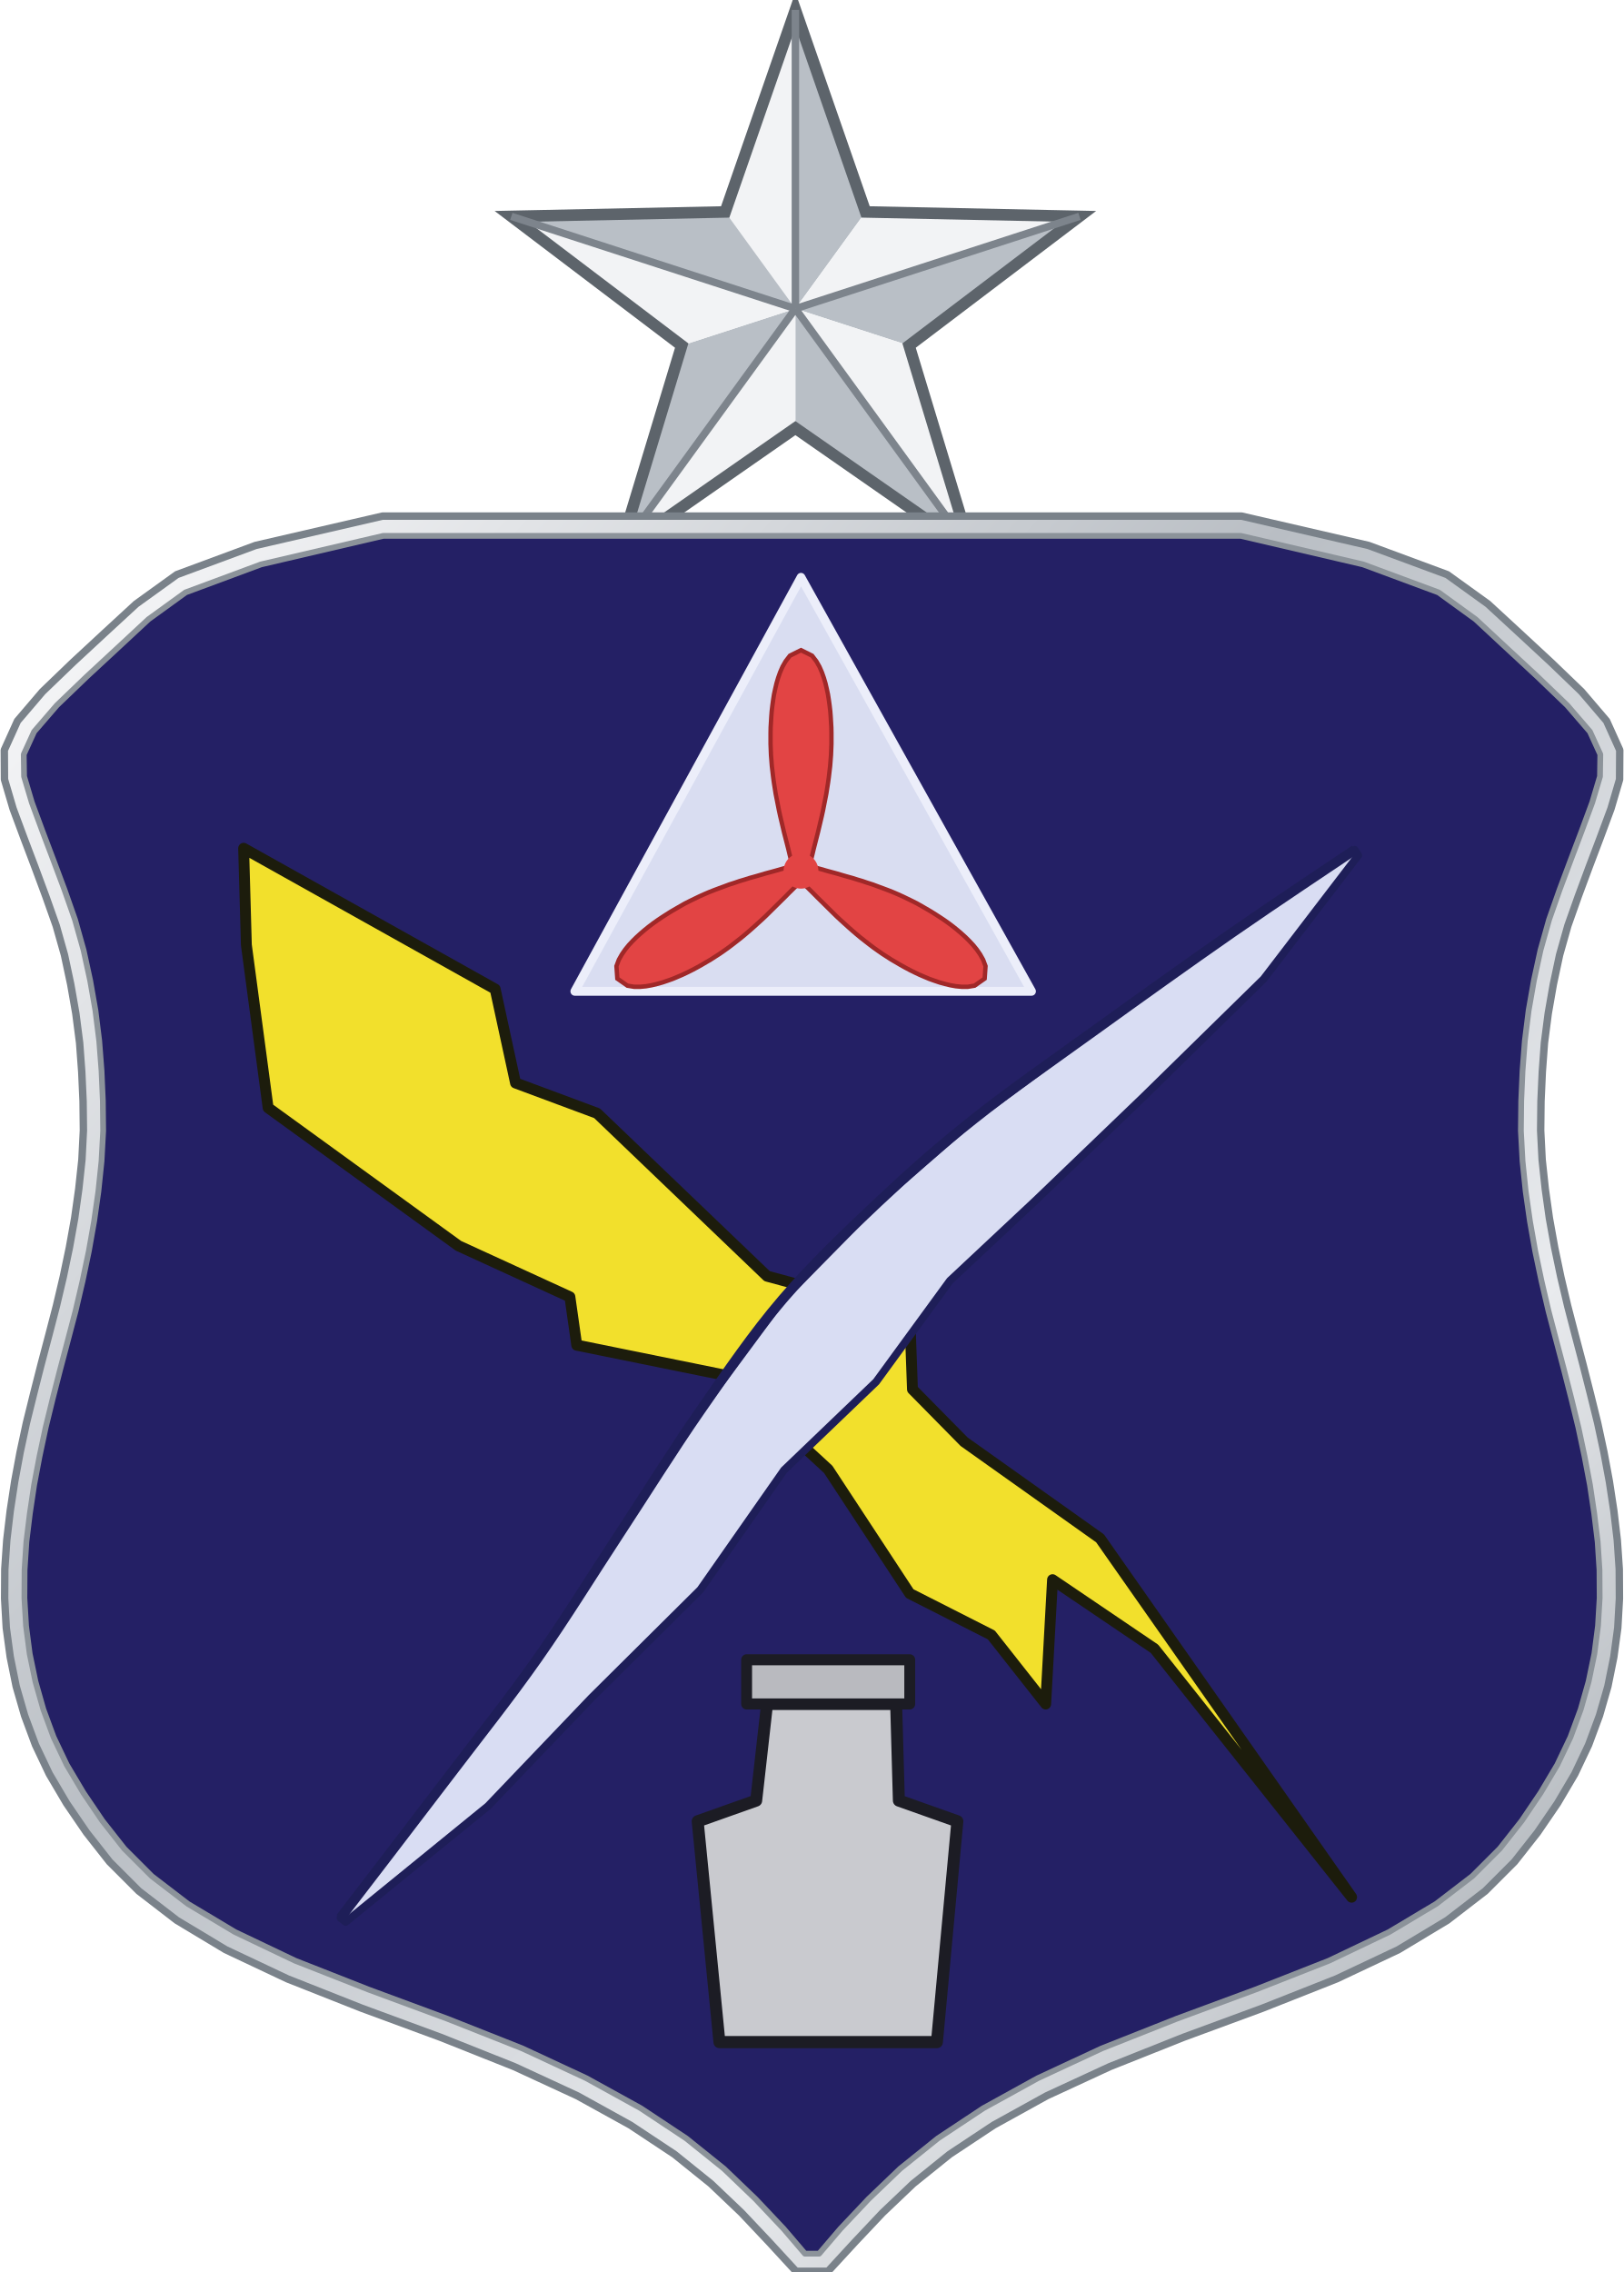
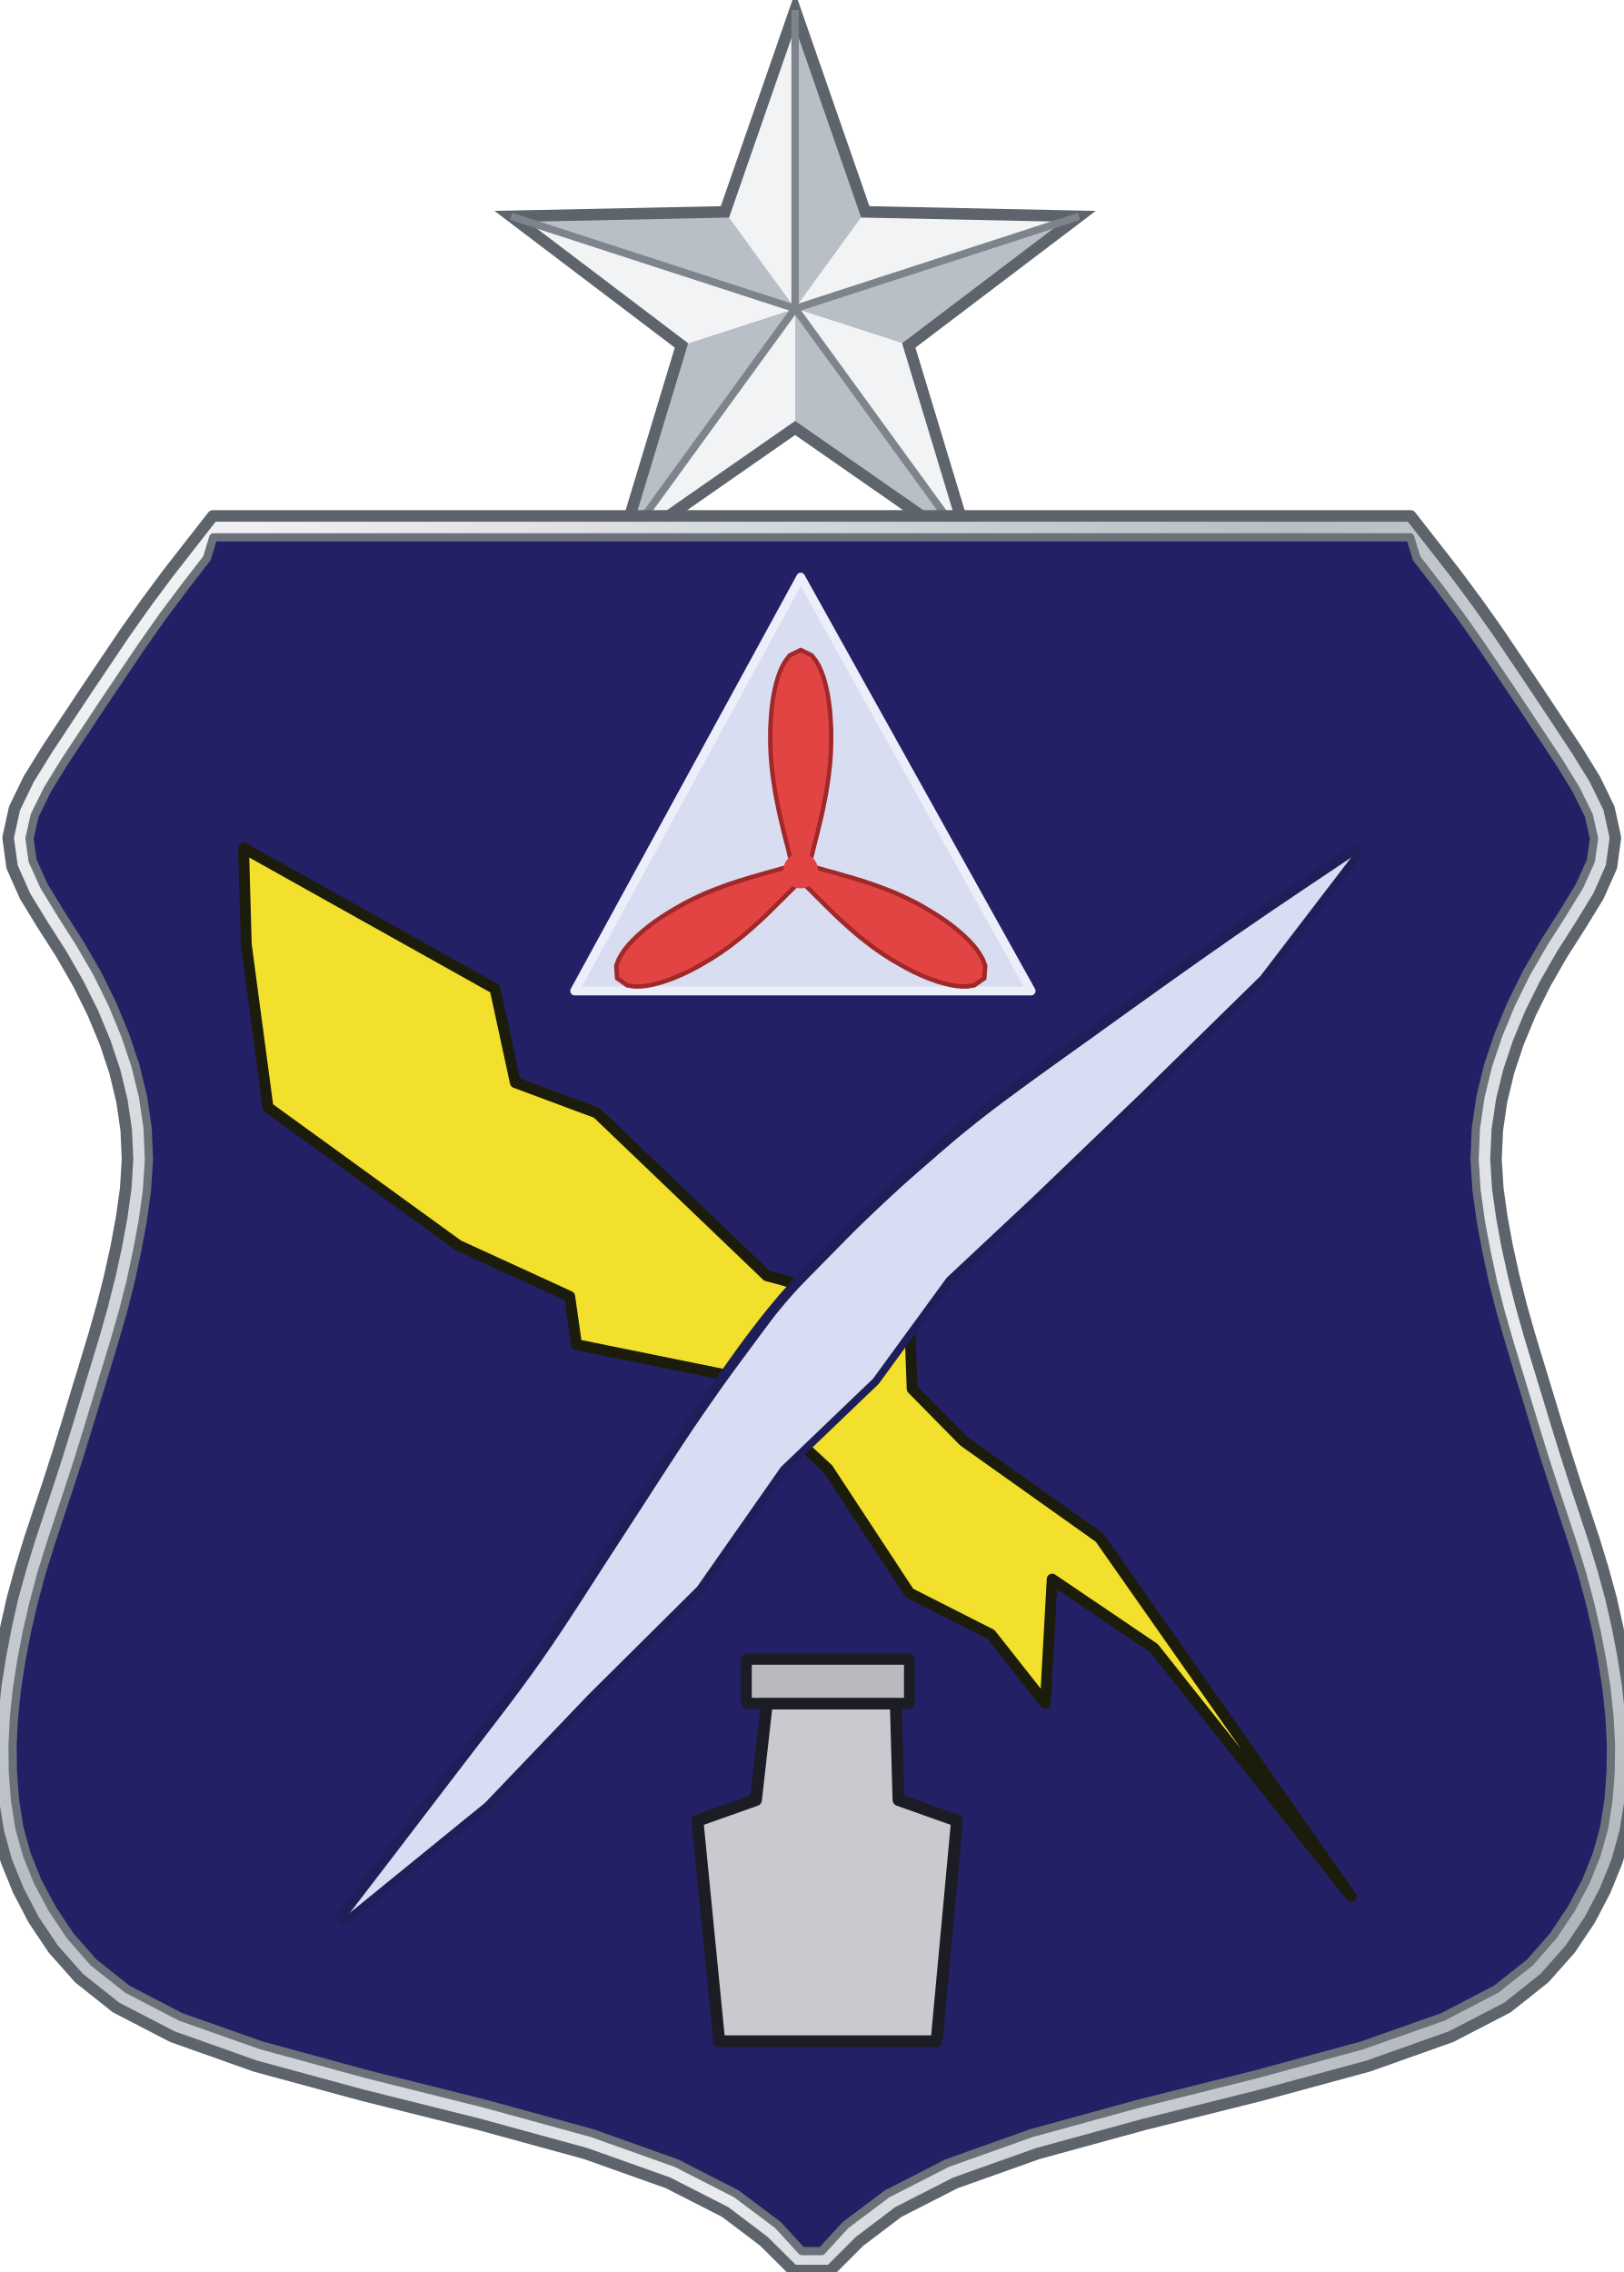
<svg xmlns="http://www.w3.org/2000/svg" width="1.25in" height="1.749in" viewBox="0 0 125 174.9" data-source="reference-art-measured" data-asset-id="enamel-public-affairs-senior">
-   <g transform="scale(0.729) translate(-35 0)">
-     <defs>
-       <linearGradient id="enamel-public-affairs-senior__g2-rim" x1="0" y1="0" x2="1" y2="1">
-         <stop offset="0" stop-color="#fdfdfe" />
-         <stop offset=".4" stop-color="#b9bec4" />
-         <stop offset=".7" stop-color="#e9ebee" />
-         <stop offset="1" stop-color="#8d949b" />
-       </linearGradient>
-       <linearGradient id="enamel-public-affairs-senior__g2-en" x1="0" y1="0" x2="0" y2="1">
-         <stop offset="0" stop-color="#242065" />
-         <stop offset="1" stop-color="#242065" />
-       </linearGradient>
-       <clipPath id="enamel-public-affairs-senior__g2-clip">
-         <path d="M23.97,1.20L16.56,2.93L11.98,4.63L9.73,6.26L7.88,7.98L5.97,9.75L4.17,11.48L2.79,13.08L2.16,14.46L2.18,15.80L2.65,17.38L3.29,19.11L3.96,20.88L4.63,22.67L5.27,24.49L5.79,26.34L6.19,28.18L6.51,30.00L6.74,31.84L6.88,33.66L6.96,35.48L6.98,37.31L6.88,39.15L6.69,40.98L6.43,42.80L6.11,44.61L5.73,46.42L5.31,48.22L4.84,50.01L4.37,51.79L3.92,53.55L3.49,55.31L3.12,57.05L2.79,58.79L2.53,60.53L2.32,62.25L2.21,63.96L2.20,65.66L2.30,67.35L2.52,69.04L2.87,70.73L3.35,72.42L3.97,74.10L4.77,75.78L5.78,77.48L6.93,79.18L8.26,80.87L9.93,82.54L12.12,84.22L14.98,85.93L18.63,87.67L23.08,89.42L27.89,91.20L32.41,92.99L36.30,94.80L39.60,96.62L42.36,98.45L44.65,100.29L46.57,102.13L48.27,103.93L49.57,105.45L50.43,105.45L51.73,103.93L53.43,102.13L55.35,100.29L57.64,98.45L60.40,96.62L63.70,94.80L67.59,92.99L72.11,91.20L76.92,89.42L81.37,87.67L85.02,85.93L87.88,84.22L90.07,82.54L91.74,80.87L93.07,79.18L94.22,77.48L95.23,75.78L96.03,74.10L96.65,72.42L97.13,70.73L97.48,69.04L97.70,67.35L97.80,65.66L97.79,63.96L97.68,62.25L97.47,60.53L97.21,58.79L96.88,57.05L96.51,55.31L96.08,53.55L95.63,51.79L95.16,50.01L94.69,48.22L94.27,46.42L93.89,44.61L93.57,42.80L93.31,40.98L93.12,39.15L93.02,37.31L93.04,35.48L93.12,33.66L93.26,31.84L93.49,30.00L93.81,28.18L94.21,26.34L94.73,24.49L95.37,22.67L96.04,20.88L96.71,19.11L97.35,17.38L97.82,15.80L97.84,14.46L97.21,13.08L95.83,11.48L94.03,9.75L92.12,7.98L90.27,6.26L88.02,4.63L83.44,2.93L76.03,1.20Z" />
-       </clipPath>
-       <pattern id="enamel-public-affairs-senior__g2-dot" width="1.8" height="1.8" patternUnits="userSpaceOnUse">
-         <rect width="1.8" height="1.8" fill="#2b2d33" />
-         <circle cx=".9" cy=".9" r=".6" fill="#e2e4e8" />
-       </pattern>
-       <pattern id="enamel-public-affairs-senior__g2-dot2" width="1.7" height="1.7" patternUnits="userSpaceOnUse">
-         <circle cx=".85" cy=".85" r=".5" fill="#1d1f27" />
-       </pattern>
-       <pattern id="enamel-public-affairs-senior__g2-dot3" width="1.6" height="1.6" patternUnits="userSpaceOnUse">
-         <circle cx=".8" cy=".8" r=".68" fill="#15161c" />
-       </pattern>
-       <linearGradient id="enamel-public-affairs-senior__g2-fade" x1="0" y1="0" x2="1" y2="1">
-         <stop offset="0" stop-color="#fff" stop-opacity=".95" />
-         <stop offset=".7" stop-color="#fff" stop-opacity=".1" />
-         <stop offset="1" stop-color="#fff" stop-opacity="0" />
-       </linearGradient>
-       <linearGradient id="enamel-public-affairs-senior__g2-lf" x1="0" y1="0" x2="1" y2="1">
-         <stop offset="0" stop-color="#ffffff" />
-         <stop offset=".45" stop-color="#dfe2e6" />
-         <stop offset="1" stop-color="#a9afb6" />
-       </linearGradient>
-       <linearGradient id="enamel-public-affairs-senior__g2-disc" x1="0" y1="0" x2="0" y2="1">
-         <stop offset="0" stop-color="#5a54b4" />
-         <stop offset="1" stop-color="#8a84de" />
-       </linearGradient>
-       <linearGradient id="enamel-public-affairs-senior__g2-book" x1="0" y1="0" x2="1" y2="1">
-         <stop offset="0" stop-color="#2447c0" />
-         <stop offset="1" stop-color="#1a2f94" />
-       </linearGradient>
-     </defs>
-     <g transform="translate(33.75 54.50) scale(1.74 1.74)">
-       <path d="M48.99,-12.59L44.73,-18.46L48.99,-30.72Z" fill="#f2f3f5" />
-       <path d="M48.99,-12.59L48.99,-30.72L53.25,-18.46Z" fill="#b9bfc6" />
-       <path d="M48.99,-12.59L53.25,-18.46L66.23,-18.19Z" fill="#f2f3f5" />
-       <path d="M48.99,-12.59L66.23,-18.19L55.89,-10.35Z" fill="#b9bfc6" />
-       <path d="M48.99,-12.59L55.89,-10.35L59.65,2.08Z" fill="#f2f3f5" />
-       <path d="M48.99,-12.59L59.65,2.08L48.99,-5.34Z" fill="#b9bfc6" />
-       <path d="M48.99,-12.59L48.99,-5.34L38.33,2.08Z" fill="#f2f3f5" />
-       <path d="M48.99,-12.59L38.33,2.08L42.09,-10.35Z" fill="#b9bfc6" />
-       <path d="M48.99,-12.59L42.09,-10.35L31.75,-18.19Z" fill="#f2f3f5" />
-       <path d="M48.99,-12.59L31.75,-18.19L44.73,-18.46Z" fill="#b9bfc6" />
-       <path d="M48.99,-30.72L53.25,-18.46L66.23,-18.19L55.89,-10.35L59.65,2.08L48.99,-5.34L38.33,2.08L42.09,-10.35L31.75,-18.19L44.73,-18.46Z" fill="none" stroke="#5d646b" stroke-width=".7" stroke-linejoin="miter" />
-       <path d="M48.99,-12.59L48.99,-30.72" stroke="#7d848c" stroke-width=".45" />
-       <path d="M48.99,-12.59L66.23,-18.19" stroke="#7d848c" stroke-width=".45" />
-       <path d="M48.99,-12.59L59.65,2.08" stroke="#7d848c" stroke-width=".45" />
-       <path d="M48.99,-12.59L38.33,2.08" stroke="#7d848c" stroke-width=".45" />
-       <path d="M48.99,-12.59L31.75,-18.19" stroke="#7d848c" stroke-width=".45" />
-       <path d="M23.93,0.00L16.23,1.78L11.45,3.55L8.98,5.33L7.06,7.10L5.14,8.88L3.30,10.65L1.78,12.43L0.98,14.20L0.99,15.98L1.51,17.75L2.17,19.53L2.84,21.30L3.50,23.08L4.13,24.86L4.63,26.63L5.01,28.41L5.32,30.18L5.55,31.96L5.68,33.73L5.76,35.51L5.78,37.28L5.69,39.06L5.50,40.83L5.25,42.61L4.93,44.39L4.56,46.16L4.14,47.94L3.68,49.71L3.21,51.49L2.76,53.26L2.32,55.04L1.94,56.81L1.61,58.59L1.34,60.36L1.13,62.14L1.01,63.91L1.00,65.69L1.10,67.47L1.34,69.24L1.70,71.02L2.21,72.79L2.87,74.57L3.71,76.34L4.76,78.12L5.97,79.89L7.37,81.67L9.14,83.44L11.45,85.22L14.41,87.00L18.16,88.77L22.66,90.55L27.46,92.32L31.93,94.10L35.76,95.87L38.98,97.65L41.65,99.42L43.86,101.20L45.72,102.97L47.40,104.75L49.03,106.52L50.97,106.52L52.60,104.75L54.28,102.97L56.14,101.20L58.35,99.42L61.02,97.65L64.24,95.87L68.07,94.10L72.54,92.32L77.34,90.55L81.84,88.77L85.59,87.00L88.55,85.22L90.86,83.44L92.63,81.67L94.03,79.89L95.24,78.12L96.29,76.34L97.13,74.57L97.79,72.79L98.30,71.02L98.66,69.24L98.90,67.47L99.00,65.69L98.99,63.91L98.87,62.14L98.66,60.36L98.39,58.59L98.06,56.81L97.68,55.04L97.24,53.26L96.79,51.49L96.32,49.71L95.86,47.94L95.44,46.16L95.07,44.39L94.75,42.61L94.50,40.83L94.31,39.06L94.22,37.28L94.24,35.51L94.32,33.73L94.45,31.96L94.68,30.18L94.99,28.41L95.37,26.63L95.87,24.86L96.50,23.08L97.16,21.30L97.83,19.53L98.49,17.75L99.01,15.98L99.02,14.20L98.22,12.43L96.70,10.65L94.86,8.88L92.94,7.10L91.02,5.33L88.55,3.55L83.77,1.78L76.07,0.00Z" fill="url(#enamel-public-affairs-senior__g2-rim)" stroke="#7a828a" stroke-width=".45" stroke-linejoin="round" />
-       <path d="M23.97,1.20L16.56,2.93L11.98,4.63L9.73,6.26L7.88,7.98L5.97,9.75L4.17,11.48L2.79,13.08L2.16,14.46L2.18,15.80L2.65,17.38L3.29,19.11L3.96,20.88L4.63,22.67L5.27,24.49L5.79,26.34L6.19,28.18L6.51,30.00L6.74,31.84L6.88,33.66L6.96,35.48L6.98,37.31L6.88,39.15L6.69,40.98L6.43,42.80L6.11,44.61L5.73,46.42L5.31,48.22L4.84,50.01L4.37,51.79L3.92,53.55L3.49,55.31L3.12,57.05L2.79,58.79L2.53,60.53L2.32,62.25L2.21,63.96L2.20,65.66L2.30,67.35L2.52,69.04L2.87,70.73L3.35,72.42L3.97,74.10L4.77,75.78L5.78,77.48L6.93,79.18L8.26,80.87L9.93,82.54L12.12,84.22L14.98,85.93L18.63,87.67L23.08,89.42L27.89,91.20L32.41,92.99L36.30,94.80L39.60,96.62L42.36,98.45L44.65,100.29L46.57,102.13L48.27,103.93L49.57,105.45L50.43,105.45L51.73,103.93L53.43,102.13L55.35,100.29L57.64,98.45L60.40,96.62L63.70,94.80L67.59,92.99L72.11,91.20L76.92,89.42L81.37,87.67L85.02,85.93L87.88,84.22L90.07,82.54L91.74,80.87L93.07,79.18L94.22,77.48L95.23,75.78L96.03,74.10L96.65,72.42L97.13,70.73L97.48,69.04L97.70,67.35L97.80,65.66L97.79,63.96L97.68,62.25L97.47,60.53L97.21,58.79L96.88,57.05L96.51,55.31L96.08,53.55L95.63,51.79L95.16,50.01L94.69,48.22L94.27,46.42L93.89,44.61L93.57,42.80L93.31,40.98L93.12,39.15L93.02,37.31L93.04,35.48L93.12,33.66L93.26,31.84L93.49,30.00L93.81,28.18L94.21,26.34L94.73,24.49L95.37,22.67L96.04,20.88L96.71,19.11L97.35,17.38L97.82,15.80L97.84,14.46L97.21,13.08L95.83,11.48L94.03,9.75L92.12,7.98L90.27,6.26L88.02,4.63L83.44,2.93L76.03,1.20Z" fill="url(#enamel-public-affairs-senior__g2-en)" stroke="#8c939a" stroke-width=".35" stroke-linejoin="round" />
-       <g clip-path="url(#enamel-public-affairs-senior__g2-clip)">
-         <g transform="matrix(0.66 0 0 0.67 -29.87 -25.90)">
-           <path d="M120.00,44.20L99.20,81.70L141.20,81.70Z" fill="#d9ddf1" stroke="#eceefa" stroke-width="0.8" stroke-linejoin="round" stroke-linecap="round" />
-           <path d="M120.70,70.80L120.80,70.30L120.92,69.80L121.05,69.30L121.17,68.80L121.30,68.30L121.43,67.80L121.56,67.30L121.68,66.80L121.80,66.30L121.92,65.80L122.03,65.30L122.13,64.80L122.23,64.30L122.33,63.80L122.41,63.30L122.49,62.80L122.56,62.30L122.62,61.80L122.68,61.30L122.72,60.80L122.76,60.30L122.78,59.80L122.80,59.30L122.80,58.80L122.80,58.30L122.79,57.80L122.76,57.30L122.73,56.80L122.69,56.30L122.63,55.80L122.56,55.30L122.48,54.80L122.37,54.30L122.25,53.80L122.10,53.30L121.92,52.80L121.70,52.30L121.41,51.80L121.02,51.30L120.00,50.80L120.00,50.80L118.98,51.30L118.59,51.80L118.30,52.30L118.08,52.80L117.90,53.30L117.75,53.80L117.63,54.30L117.52,54.80L117.44,55.30L117.37,55.80L117.31,56.30L117.27,56.80L117.24,57.30L117.21,57.80L117.20,58.30L117.20,58.80L117.20,59.30L117.22,59.80L117.24,60.30L117.28,60.80L117.32,61.30L117.38,61.80L117.44,62.30L117.51,62.80L117.59,63.30L117.67,63.80L117.77,64.30L117.87,64.80L117.97,65.30L118.08,65.80L118.20,66.30L118.32,66.80L118.44,67.30L118.57,67.80L118.70,68.30L118.83,68.80L118.95,69.30L119.08,69.80L119.20,70.30L119.30,70.80Z" fill="#e24444" stroke="#a02828" stroke-width=".4" />
-           <path d="M119.65,71.41L120.02,71.74L120.38,72.09L120.74,72.44L121.10,72.79L121.46,73.15L121.82,73.50L122.18,73.85L122.54,74.20L122.90,74.55L123.26,74.90L123.63,75.24L124.00,75.57L124.37,75.90L124.75,76.23L125.13,76.55L125.51,76.86L125.90,77.16L126.29,77.46L126.68,77.75L127.08,78.03L127.49,78.31L127.90,78.57L128.31,78.83L128.73,79.07L129.16,79.32L129.58,79.55L130.02,79.78L130.45,79.99L130.90,80.20L131.35,80.39L131.81,80.58L132.27,80.74L132.75,80.90L133.23,81.03L133.73,81.15L134.24,81.24L134.77,81.29L135.34,81.29L135.96,81.19L136.89,80.55L136.89,80.55L136.97,79.42L136.75,78.84L136.47,78.35L136.16,77.91L135.83,77.51L135.48,77.14L135.12,76.79L134.75,76.46L134.37,76.14L133.98,75.83L133.59,75.54L133.19,75.26L132.78,74.99L132.37,74.73L131.95,74.47L131.53,74.23L131.11,73.99L130.68,73.75L130.24,73.53L129.80,73.32L129.36,73.11L128.91,72.91L128.46,72.72L128.00,72.54L127.54,72.37L127.07,72.20L126.61,72.03L126.13,71.88L125.66,71.72L125.18,71.58L124.70,71.43L124.22,71.30L123.73,71.16L123.25,71.02L122.76,70.89L122.28,70.76L121.79,70.62L121.31,70.49L120.82,70.35L120.35,70.19Z" fill="#e24444" stroke="#a02828" stroke-width=".4" />
-           <path d="M119.65,70.19L119.18,70.35L118.69,70.49L118.21,70.62L117.72,70.76L117.24,70.89L116.75,71.02L116.27,71.16L115.78,71.30L115.30,71.43L114.82,71.58L114.34,71.72L113.87,71.88L113.39,72.03L112.93,72.20L112.46,72.37L112.00,72.54L111.54,72.72L111.09,72.91L110.64,73.11L110.20,73.32L109.76,73.53L109.32,73.75L108.89,73.99L108.47,74.23L108.05,74.47L107.63,74.73L107.22,74.99L106.81,75.26L106.41,75.54L106.02,75.83L105.63,76.14L105.25,76.46L104.88,76.79L104.52,77.14L104.17,77.51L103.84,77.91L103.53,78.35L103.25,78.84L103.03,79.42L103.11,80.55L103.11,80.55L104.04,81.19L104.66,81.29L105.23,81.29L105.76,81.24L106.27,81.15L106.77,81.03L107.25,80.90L107.73,80.74L108.19,80.58L108.65,80.39L109.10,80.20L109.55,79.99L109.98,79.78L110.42,79.55L110.84,79.32L111.27,79.07L111.69,78.83L112.10,78.57L112.51,78.31L112.92,78.03L113.32,77.75L113.71,77.46L114.10,77.16L114.49,76.86L114.87,76.55L115.25,76.23L115.63,75.90L116.00,75.57L116.37,75.24L116.74,74.90L117.10,74.55L117.46,74.20L117.82,73.85L118.18,73.50L118.54,73.15L118.90,72.79L119.26,72.44L119.62,72.09L119.98,71.74L120.35,71.41Z" fill="#e24444" stroke="#a02828" stroke-width=".4" />
-           <circle cx="120.00" cy="70.80" r="1.60" fill="#e24444" stroke="none" stroke-width="0" />
-           <path d="M68.75,68.75L91.88,81.50L93.75,90.00L101.25,92.75L116.88,107.50L130.00,111.00L130.25,117.75L135.00,122.50L147.50,131.25L170.63,163.75L152.50,141.25L143.13,135.00L142.50,146.25L137.50,140.00L130.00,136.25L122.50,125.00L113.13,116.50L99.38,113.75L98.75,109.38L88.50,104.75L71.00,92.25L69.00,77.50Z" fill="#f2e02c" stroke="#1c1c0c" stroke-width="1" stroke-linejoin="round" stroke-linecap="round" />
-           <path d="M170.92,68.88L159.66,76.38L147.15,85.14L135.88,93.28L127.09,100.81L118.30,109.61L110.76,119.65L103.25,130.92L95.76,142.15L87.65,152.76L77.65,165.63L78.13,166.00L91.21,155.51L100.73,145.70L110.74,135.91L118.44,125.07L126.91,117.07L133.69,107.92L141.61,100.61L151.50,91.25L162.54,80.59L171.25,69.38Z" fill="#d9ddf3" stroke="#1e1e58" stroke-width="0.7" stroke-linejoin="round" stroke-linecap="round" />
-           <path d="M170.92,68.88C169.04,70.13 163.62,73.67 159.66,76.38C155.70,79.09 151.12,82.32 147.15,85.14C143.19,87.95 139.22,90.66 135.88,93.28C132.54,95.89 130.02,98.09 127.09,100.81C124.16,103.53 121.02,106.47 118.30,109.61C115.57,112.75 113.27,116.10 110.76,119.65C108.25,123.21 105.75,127.17 103.25,130.92C100.75,134.67 98.36,138.51 95.76,142.15C93.16,145.79 90.67,148.85 87.65,152.76C84.63,156.67 79.32,163.49 77.65,165.63" fill="none" stroke="#1e1e58" stroke-width=".9" />
-           <path d="M116.88,146.25L128.75,146.25L129.00,155.00L134.38,156.88L132.50,176.88L112.50,176.88L110.50,156.88L115.88,155.00Z" fill="#c9cacf" stroke="#1c1c24" stroke-width="1.1" stroke-linejoin="round" stroke-linecap="round" />
-           <path d="M115.00,142.25L130.00,142.25L130.00,146.25L115.00,146.25Z" fill="#b9babf" stroke="#1c1c24" stroke-width="1" stroke-linejoin="round" stroke-linecap="round" />
+   <g transform="scale(1.25)">
+     <g transform="scale(0.583) translate(-35 0)">
+       <defs>
+         <linearGradient id="enamel-public-affairs-senior__g2-rim" x1="0" y1="0" x2="1" y2="1">
+           <stop offset="0" stop-color="#fdfdfe" />
+           <stop offset=".4" stop-color="#b9bec4" />
+           <stop offset=".7" stop-color="#e9ebee" />
+           <stop offset="1" stop-color="#8d949b" />
+         </linearGradient>
+         <linearGradient id="enamel-public-affairs-senior__g2-en" x1="0" y1="0" x2="0" y2="1">
+           <stop offset="0" stop-color="#242065" />
+           <stop offset="1" stop-color="#242065" />
+         </linearGradient>
+         <clipPath id="enamel-public-affairs-senior__g2-clip">
+           <path d="M13.67,1.30L13.28,2.57L11.91,4.34L10.60,6.09L9.37,7.84L8.18,9.60L6.99,11.37L5.81,13.15L4.65,14.90L3.60,16.61L2.82,18.19L2.51,19.58L2.70,20.94L3.39,22.47L4.43,24.17L5.57,25.96L6.63,27.79L7.54,29.64L8.31,31.50L8.94,33.37L9.40,35.26L9.68,37.16L9.76,39.07L9.64,40.96L9.38,42.82L9.04,44.64L8.65,46.46L8.19,48.27L7.67,50.08L7.13,51.87L6.59,53.64L6.05,55.42L5.50,57.20L4.92,58.99L4.33,60.77L3.75,62.53L3.21,64.28L2.75,66.01L2.35,67.73L2.02,69.46L1.75,71.18L1.57,72.89L1.48,74.59L1.50,76.29L1.63,77.96L1.89,79.62L2.34,81.25L3.00,82.90L3.88,84.55L4.98,86.20L6.40,87.82L8.45,89.44L11.68,91.12L16.58,92.85L23.03,94.61L30.15,96.39L36.67,98.18L41.78,100.00L45.42,101.86L47.95,103.76L49.40,105.34L50.60,105.34L52.05,103.76L54.58,101.86L58.22,100.00L63.33,98.18L69.85,96.39L76.97,94.61L83.42,92.85L88.32,91.12L91.55,89.44L93.60,87.82L95.02,86.20L96.12,84.55L97.00,82.90L97.66,81.25L98.11,79.62L98.37,77.96L98.50,76.29L98.52,74.59L98.43,72.89L98.25,71.18L97.98,69.46L97.65,67.73L97.25,66.01L96.79,64.28L96.25,62.53L95.67,60.77L95.08,58.99L94.50,57.20L93.95,55.42L93.41,53.64L92.87,51.87L92.33,50.08L91.81,48.27L91.35,46.46L90.96,44.64L90.62,42.82L90.36,40.96L90.24,39.07L90.32,37.16L90.60,35.26L91.06,33.37L91.69,31.50L92.46,29.64L93.37,27.79L94.43,25.96L95.57,24.17L96.61,22.47L97.30,20.94L97.49,19.58L97.18,18.19L96.40,16.61L95.35,14.90L94.19,13.15L93.01,11.37L91.82,9.60L90.63,7.84L89.40,6.09L88.09,4.34L86.72,2.57L86.33,1.30Z" />
+         </clipPath>
+         <pattern id="enamel-public-affairs-senior__g2-dot" width="1.8" height="1.8" patternUnits="userSpaceOnUse">
+           <rect width="1.8" height="1.8" fill="#2b2d33" />
+           <circle cx=".9" cy=".9" r=".6" fill="#e2e4e8" />
+         </pattern>
+         <pattern id="enamel-public-affairs-senior__g2-dot2" width="1.7" height="1.7" patternUnits="userSpaceOnUse">
+           <circle cx=".85" cy=".85" r=".5" fill="#1d1f27" />
+         </pattern>
+         <pattern id="enamel-public-affairs-senior__g2-dot3" width="1.6" height="1.6" patternUnits="userSpaceOnUse">
+           <circle cx=".8" cy=".8" r=".68" fill="#15161c" />
+         </pattern>
+         <linearGradient id="enamel-public-affairs-senior__g2-fade" x1="0" y1="0" x2="1" y2="1">
+           <stop offset="0" stop-color="#fff" stop-opacity=".95" />
+           <stop offset=".7" stop-color="#fff" stop-opacity=".1" />
+           <stop offset="1" stop-color="#fff" stop-opacity="0" />
+         </linearGradient>
+         <linearGradient id="enamel-public-affairs-senior__g2-lf" x1="0" y1="0" x2="1" y2="1">
+           <stop offset="0" stop-color="#ffffff" />
+           <stop offset=".45" stop-color="#dfe2e6" />
+           <stop offset="1" stop-color="#a9afb6" />
+         </linearGradient>
+         <linearGradient id="enamel-public-affairs-senior__g2-disc" x1="0" y1="0" x2="0" y2="1">
+           <stop offset="0" stop-color="#5a54b4" />
+           <stop offset="1" stop-color="#8a84de" />
+         </linearGradient>
+         <linearGradient id="enamel-public-affairs-senior__g2-book" x1="0" y1="0" x2="1" y2="1">
+           <stop offset="0" stop-color="#2447c0" />
+           <stop offset="1" stop-color="#1a2f94" />
+         </linearGradient>
+       </defs>
+       <g transform="translate(33.75 54.50) scale(1.74 1.74)">
+         <path d="M48.99,-12.59L44.73,-18.46L48.99,-30.72Z" fill="#f2f3f5" />
+         <path d="M48.99,-12.59L48.99,-30.72L53.25,-18.46Z" fill="#b9bfc6" />
+         <path d="M48.99,-12.59L53.25,-18.46L66.23,-18.19Z" fill="#f2f3f5" />
+         <path d="M48.99,-12.59L66.23,-18.19L55.89,-10.35Z" fill="#b9bfc6" />
+         <path d="M48.99,-12.59L55.89,-10.35L59.65,2.08Z" fill="#f2f3f5" />
+         <path d="M48.99,-12.59L59.65,2.08L48.99,-5.34Z" fill="#b9bfc6" />
+         <path d="M48.99,-12.59L48.99,-5.34L38.33,2.08Z" fill="#f2f3f5" />
+         <path d="M48.99,-12.59L38.33,2.08L42.09,-10.35Z" fill="#b9bfc6" />
+         <path d="M48.99,-12.59L42.09,-10.35L31.75,-18.19Z" fill="#f2f3f5" />
+         <path d="M48.99,-12.59L31.75,-18.19L44.73,-18.46Z" fill="#b9bfc6" />
+         <path d="M48.99,-30.72L53.25,-18.46L66.23,-18.19L55.89,-10.35L59.65,2.08L48.99,-5.34L38.33,2.08L42.09,-10.35L31.75,-18.19L44.73,-18.46Z" fill="none" stroke="#5d646b" stroke-width=".7" stroke-linejoin="miter" />
+         <path d="M48.99,-12.59L48.99,-30.72" stroke="#7d848c" stroke-width=".45" />
+         <path d="M48.99,-12.59L66.23,-18.19" stroke="#7d848c" stroke-width=".45" />
+         <path d="M48.99,-12.59L59.65,2.08" stroke="#7d848c" stroke-width=".45" />
+         <path d="M48.99,-12.59L38.33,2.08" stroke="#7d848c" stroke-width=".45" />
+         <path d="M48.99,-12.59L31.75,-18.19" stroke="#7d848c" stroke-width=".45" />
+         <path d="M13.64,0.00L12.25,1.78L10.87,3.55L9.55,5.33L8.30,7.10L7.10,8.88L5.91,10.65L4.73,12.43L3.56,14.20L2.46,15.98L1.60,17.75L1.21,19.53L1.45,21.30L2.24,23.08L3.33,24.86L4.46,26.63L5.48,28.41L6.36,30.18L7.10,31.96L7.69,33.73L8.12,35.51L8.38,37.28L8.46,39.06L8.35,40.83L8.10,42.61L7.77,44.39L7.38,46.16L6.93,47.94L6.43,49.71L5.89,51.49L5.35,53.26L4.81,55.04L4.26,56.81L3.69,58.59L3.10,60.36L2.51,62.14L1.97,63.91L1.48,65.69L1.08,67.47L0.74,69.24L0.46,71.02L0.27,72.79L0.18,74.57L0.20,76.34L0.33,78.12L0.62,79.89L1.11,81.67L1.83,83.44L2.76,85.22L3.95,87.00L5.52,88.77L7.76,90.55L11.18,92.32L16.19,94.10L22.70,95.87L29.82,97.65L36.28,99.42L41.28,101.20L44.75,102.97L47.10,104.75L48.88,106.52L51.13,106.52L52.90,104.75L55.25,102.97L58.72,101.20L63.72,99.42L70.18,97.65L77.30,95.87L83.81,94.10L88.82,92.32L92.24,90.55L94.48,88.77L96.05,87.00L97.24,85.22L98.17,83.44L98.89,81.67L99.38,79.89L99.67,78.12L99.80,76.34L99.82,74.57L99.73,72.79L99.54,71.02L99.26,69.24L98.92,67.47L98.52,65.69L98.03,63.91L97.49,62.14L96.90,60.36L96.31,58.59L95.74,56.81L95.19,55.04L94.65,53.26L94.11,51.49L93.57,49.71L93.07,47.94L92.62,46.16L92.23,44.39L91.90,42.61L91.65,40.83L91.54,39.06L91.62,37.28L91.88,35.51L92.31,33.73L92.90,31.96L93.64,30.18L94.52,28.41L95.54,26.63L96.67,24.86L97.76,23.08L98.55,21.30L98.79,19.53L98.40,17.75L97.54,15.98L96.44,14.20L95.27,12.43L94.09,10.65L92.90,8.88L91.70,7.10L90.45,5.33L89.13,3.55L87.75,1.78L86.36,0.00Z" fill="url(#enamel-public-affairs-senior__g2-rim)" stroke="#5d646b" stroke-width=".7" stroke-linejoin="round" />
+         <path d="M13.67,1.30L13.28,2.57L11.91,4.34L10.60,6.09L9.37,7.84L8.18,9.60L6.99,11.37L5.81,13.15L4.65,14.90L3.60,16.61L2.82,18.19L2.51,19.58L2.70,20.94L3.39,22.47L4.43,24.17L5.57,25.96L6.63,27.79L7.54,29.64L8.31,31.50L8.94,33.37L9.40,35.26L9.68,37.16L9.76,39.07L9.64,40.96L9.38,42.82L9.04,44.64L8.65,46.46L8.19,48.27L7.67,50.08L7.13,51.87L6.59,53.64L6.05,55.42L5.50,57.20L4.92,58.99L4.33,60.77L3.75,62.53L3.21,64.28L2.75,66.01L2.35,67.73L2.02,69.46L1.75,71.18L1.57,72.89L1.48,74.59L1.50,76.29L1.63,77.96L1.89,79.62L2.34,81.25L3.00,82.90L3.88,84.55L4.98,86.20L6.40,87.82L8.45,89.44L11.68,91.12L16.58,92.85L23.03,94.61L30.15,96.39L36.67,98.18L41.78,100.00L45.42,101.86L47.95,103.76L49.40,105.34L50.60,105.34L52.05,103.76L54.58,101.86L58.22,100.00L63.33,98.18L69.85,96.39L76.97,94.61L83.42,92.85L88.32,91.12L91.55,89.44L93.60,87.82L95.02,86.20L96.12,84.55L97.00,82.90L97.66,81.25L98.11,79.62L98.37,77.96L98.50,76.29L98.52,74.59L98.43,72.89L98.25,71.18L97.98,69.46L97.65,67.73L97.25,66.01L96.79,64.28L96.25,62.53L95.67,60.77L95.08,58.99L94.50,57.20L93.95,55.42L93.41,53.64L92.87,51.87L92.33,50.08L91.81,48.27L91.35,46.46L90.96,44.64L90.62,42.82L90.36,40.96L90.24,39.07L90.32,37.16L90.60,35.26L91.06,33.37L91.69,31.50L92.46,29.64L93.37,27.79L94.43,25.96L95.57,24.17L96.61,22.47L97.30,20.94L97.49,19.58L97.18,18.19L96.40,16.61L95.35,14.90L94.19,13.15L93.01,11.37L91.82,9.60L90.63,7.84L89.40,6.09L88.09,4.34L86.72,2.57L86.33,1.30Z" fill="url(#enamel-public-affairs-senior__g2-en)" stroke="#6b727a" stroke-width=".5" stroke-linejoin="round" />
+         <g clip-path="url(#enamel-public-affairs-senior__g2-clip)">
+           <g transform="matrix(0.66 0 0 0.67 -29.87 -25.90)">
+             <path d="M120.00,44.20L99.20,81.70L141.20,81.70Z" fill="#d9ddf1" stroke="#eceefa" stroke-width="0.8" stroke-linejoin="round" stroke-linecap="round" />
+             <path d="M120.70,70.80L120.80,70.30L120.92,69.80L121.05,69.30L121.17,68.80L121.30,68.30L121.43,67.80L121.56,67.30L121.68,66.80L121.80,66.30L121.92,65.80L122.03,65.30L122.13,64.80L122.23,64.30L122.33,63.80L122.41,63.30L122.49,62.80L122.56,62.30L122.62,61.80L122.68,61.30L122.72,60.80L122.76,60.30L122.78,59.80L122.80,59.30L122.80,58.80L122.80,58.30L122.79,57.80L122.76,57.30L122.73,56.80L122.69,56.30L122.63,55.80L122.56,55.30L122.48,54.80L122.37,54.30L122.25,53.80L122.10,53.30L121.92,52.80L121.70,52.30L121.41,51.80L121.02,51.30L120.00,50.80L120.00,50.80L118.98,51.30L118.59,51.80L118.30,52.30L118.08,52.80L117.90,53.30L117.75,53.80L117.63,54.30L117.52,54.80L117.44,55.30L117.37,55.80L117.31,56.30L117.27,56.80L117.24,57.30L117.21,57.80L117.20,58.30L117.20,58.80L117.20,59.30L117.22,59.80L117.24,60.30L117.28,60.80L117.32,61.30L117.38,61.80L117.44,62.30L117.51,62.80L117.59,63.30L117.67,63.80L117.77,64.30L117.87,64.80L117.97,65.30L118.08,65.80L118.20,66.30L118.32,66.80L118.44,67.30L118.57,67.80L118.70,68.30L118.83,68.80L118.95,69.30L119.08,69.80L119.20,70.30L119.30,70.80Z" fill="#e24444" stroke="#a02828" stroke-width=".4" />
+             <path d="M119.65,71.41L120.02,71.74L120.38,72.09L120.74,72.44L121.10,72.79L121.46,73.15L121.82,73.50L122.18,73.85L122.54,74.20L122.90,74.55L123.26,74.90L123.63,75.24L124.00,75.57L124.37,75.90L124.75,76.23L125.13,76.55L125.51,76.86L125.90,77.16L126.29,77.46L126.68,77.75L127.08,78.03L127.49,78.31L127.90,78.57L128.31,78.83L128.73,79.07L129.16,79.32L129.58,79.55L130.02,79.78L130.45,79.99L130.90,80.20L131.35,80.39L131.81,80.58L132.27,80.74L132.75,80.90L133.23,81.03L133.73,81.15L134.24,81.24L134.77,81.29L135.34,81.29L135.96,81.19L136.89,80.55L136.89,80.55L136.97,79.42L136.75,78.84L136.47,78.35L136.16,77.91L135.83,77.51L135.48,77.14L135.12,76.79L134.75,76.46L134.37,76.14L133.98,75.83L133.59,75.54L133.19,75.26L132.78,74.99L132.37,74.73L131.95,74.47L131.53,74.23L131.11,73.99L130.68,73.75L130.24,73.53L129.80,73.32L129.36,73.11L128.91,72.91L128.46,72.72L128.00,72.54L127.54,72.37L127.07,72.20L126.61,72.03L126.13,71.88L125.66,71.72L125.18,71.58L124.70,71.43L124.22,71.30L123.73,71.16L123.25,71.02L122.76,70.89L122.28,70.76L121.79,70.62L121.31,70.49L120.82,70.35L120.35,70.19Z" fill="#e24444" stroke="#a02828" stroke-width=".4" />
+             <path d="M119.65,70.19L119.18,70.35L118.69,70.49L118.21,70.62L117.72,70.76L117.24,70.89L116.75,71.02L116.27,71.16L115.78,71.30L115.30,71.43L114.82,71.58L114.34,71.72L113.87,71.88L113.39,72.03L112.93,72.20L112.46,72.37L112.00,72.54L111.54,72.72L111.09,72.91L110.64,73.11L110.20,73.32L109.76,73.53L109.32,73.75L108.89,73.99L108.47,74.23L108.05,74.47L107.63,74.73L107.22,74.99L106.81,75.26L106.41,75.54L106.02,75.83L105.63,76.14L105.25,76.46L104.88,76.79L104.52,77.14L104.17,77.51L103.84,77.91L103.53,78.35L103.25,78.84L103.03,79.42L103.11,80.55L103.11,80.55L104.04,81.19L104.66,81.29L105.23,81.29L105.76,81.24L106.27,81.15L106.77,81.03L107.25,80.90L107.73,80.74L108.19,80.58L108.65,80.39L109.10,80.20L109.55,79.99L109.98,79.78L110.42,79.55L110.84,79.32L111.27,79.07L111.69,78.83L112.10,78.57L112.51,78.31L112.92,78.03L113.32,77.75L113.71,77.46L114.10,77.16L114.49,76.86L114.87,76.55L115.25,76.23L115.63,75.90L116.00,75.57L116.37,75.24L116.74,74.90L117.10,74.55L117.46,74.20L117.82,73.85L118.18,73.50L118.54,73.15L118.90,72.79L119.26,72.44L119.62,72.09L119.98,71.74L120.35,71.41Z" fill="#e24444" stroke="#a02828" stroke-width=".4" />
+             <circle cx="120.00" cy="70.80" r="1.60" fill="#e24444" stroke="none" stroke-width="0" />
+             <path d="M68.75,68.75L91.88,81.50L93.75,90.00L101.25,92.75L116.88,107.50L130.00,111.00L130.25,117.75L135.00,122.50L147.50,131.25L170.63,163.75L152.50,141.25L143.13,135.00L142.50,146.25L137.50,140.00L130.00,136.25L122.50,125.00L113.13,116.50L99.38,113.75L98.75,109.38L88.50,104.75L71.00,92.25L69.00,77.50Z" fill="#f2e02c" stroke="#1c1c0c" stroke-width="1" stroke-linejoin="round" stroke-linecap="round" />
+             <path d="M170.92,68.88L159.66,76.38L147.15,85.14L135.88,93.28L127.09,100.81L118.30,109.61L110.76,119.65L103.25,130.92L95.76,142.15L87.65,152.76L77.65,165.63L78.13,166.00L91.21,155.51L100.73,145.70L110.74,135.91L118.44,125.07L126.91,117.07L133.69,107.92L141.61,100.61L151.50,91.25L162.54,80.59L171.25,69.38Z" fill="#d9ddf3" stroke="#1e1e58" stroke-width="0.7" stroke-linejoin="round" stroke-linecap="round" />
+             <path d="M170.92,68.88C169.04,70.13 163.62,73.67 159.66,76.38C155.70,79.09 151.12,82.32 147.15,85.14C143.19,87.95 139.22,90.66 135.88,93.28C132.54,95.89 130.02,98.09 127.09,100.81C124.16,103.53 121.02,106.47 118.30,109.61C115.57,112.75 113.27,116.10 110.76,119.65C108.25,123.21 105.75,127.17 103.25,130.92C100.75,134.67 98.36,138.51 95.76,142.15C93.16,145.79 90.67,148.85 87.65,152.76C84.63,156.67 79.32,163.49 77.65,165.63" fill="none" stroke="#1e1e58" stroke-width=".9" />
+             <path d="M116.88,146.25L128.75,146.25L129.00,155.00L134.38,156.88L132.50,176.88L112.50,176.88L110.50,156.88L115.88,155.00Z" fill="#c9cacf" stroke="#1c1c24" stroke-width="1.1" stroke-linejoin="round" stroke-linecap="round" />
+             <path d="M115.00,142.25L130.00,142.25L130.00,146.25L115.00,146.25Z" fill="#b9babf" stroke="#1c1c24" stroke-width="1" stroke-linejoin="round" stroke-linecap="round" />
+           </g>
        </g>
      </g>
    </g>
  </g>
</svg>
